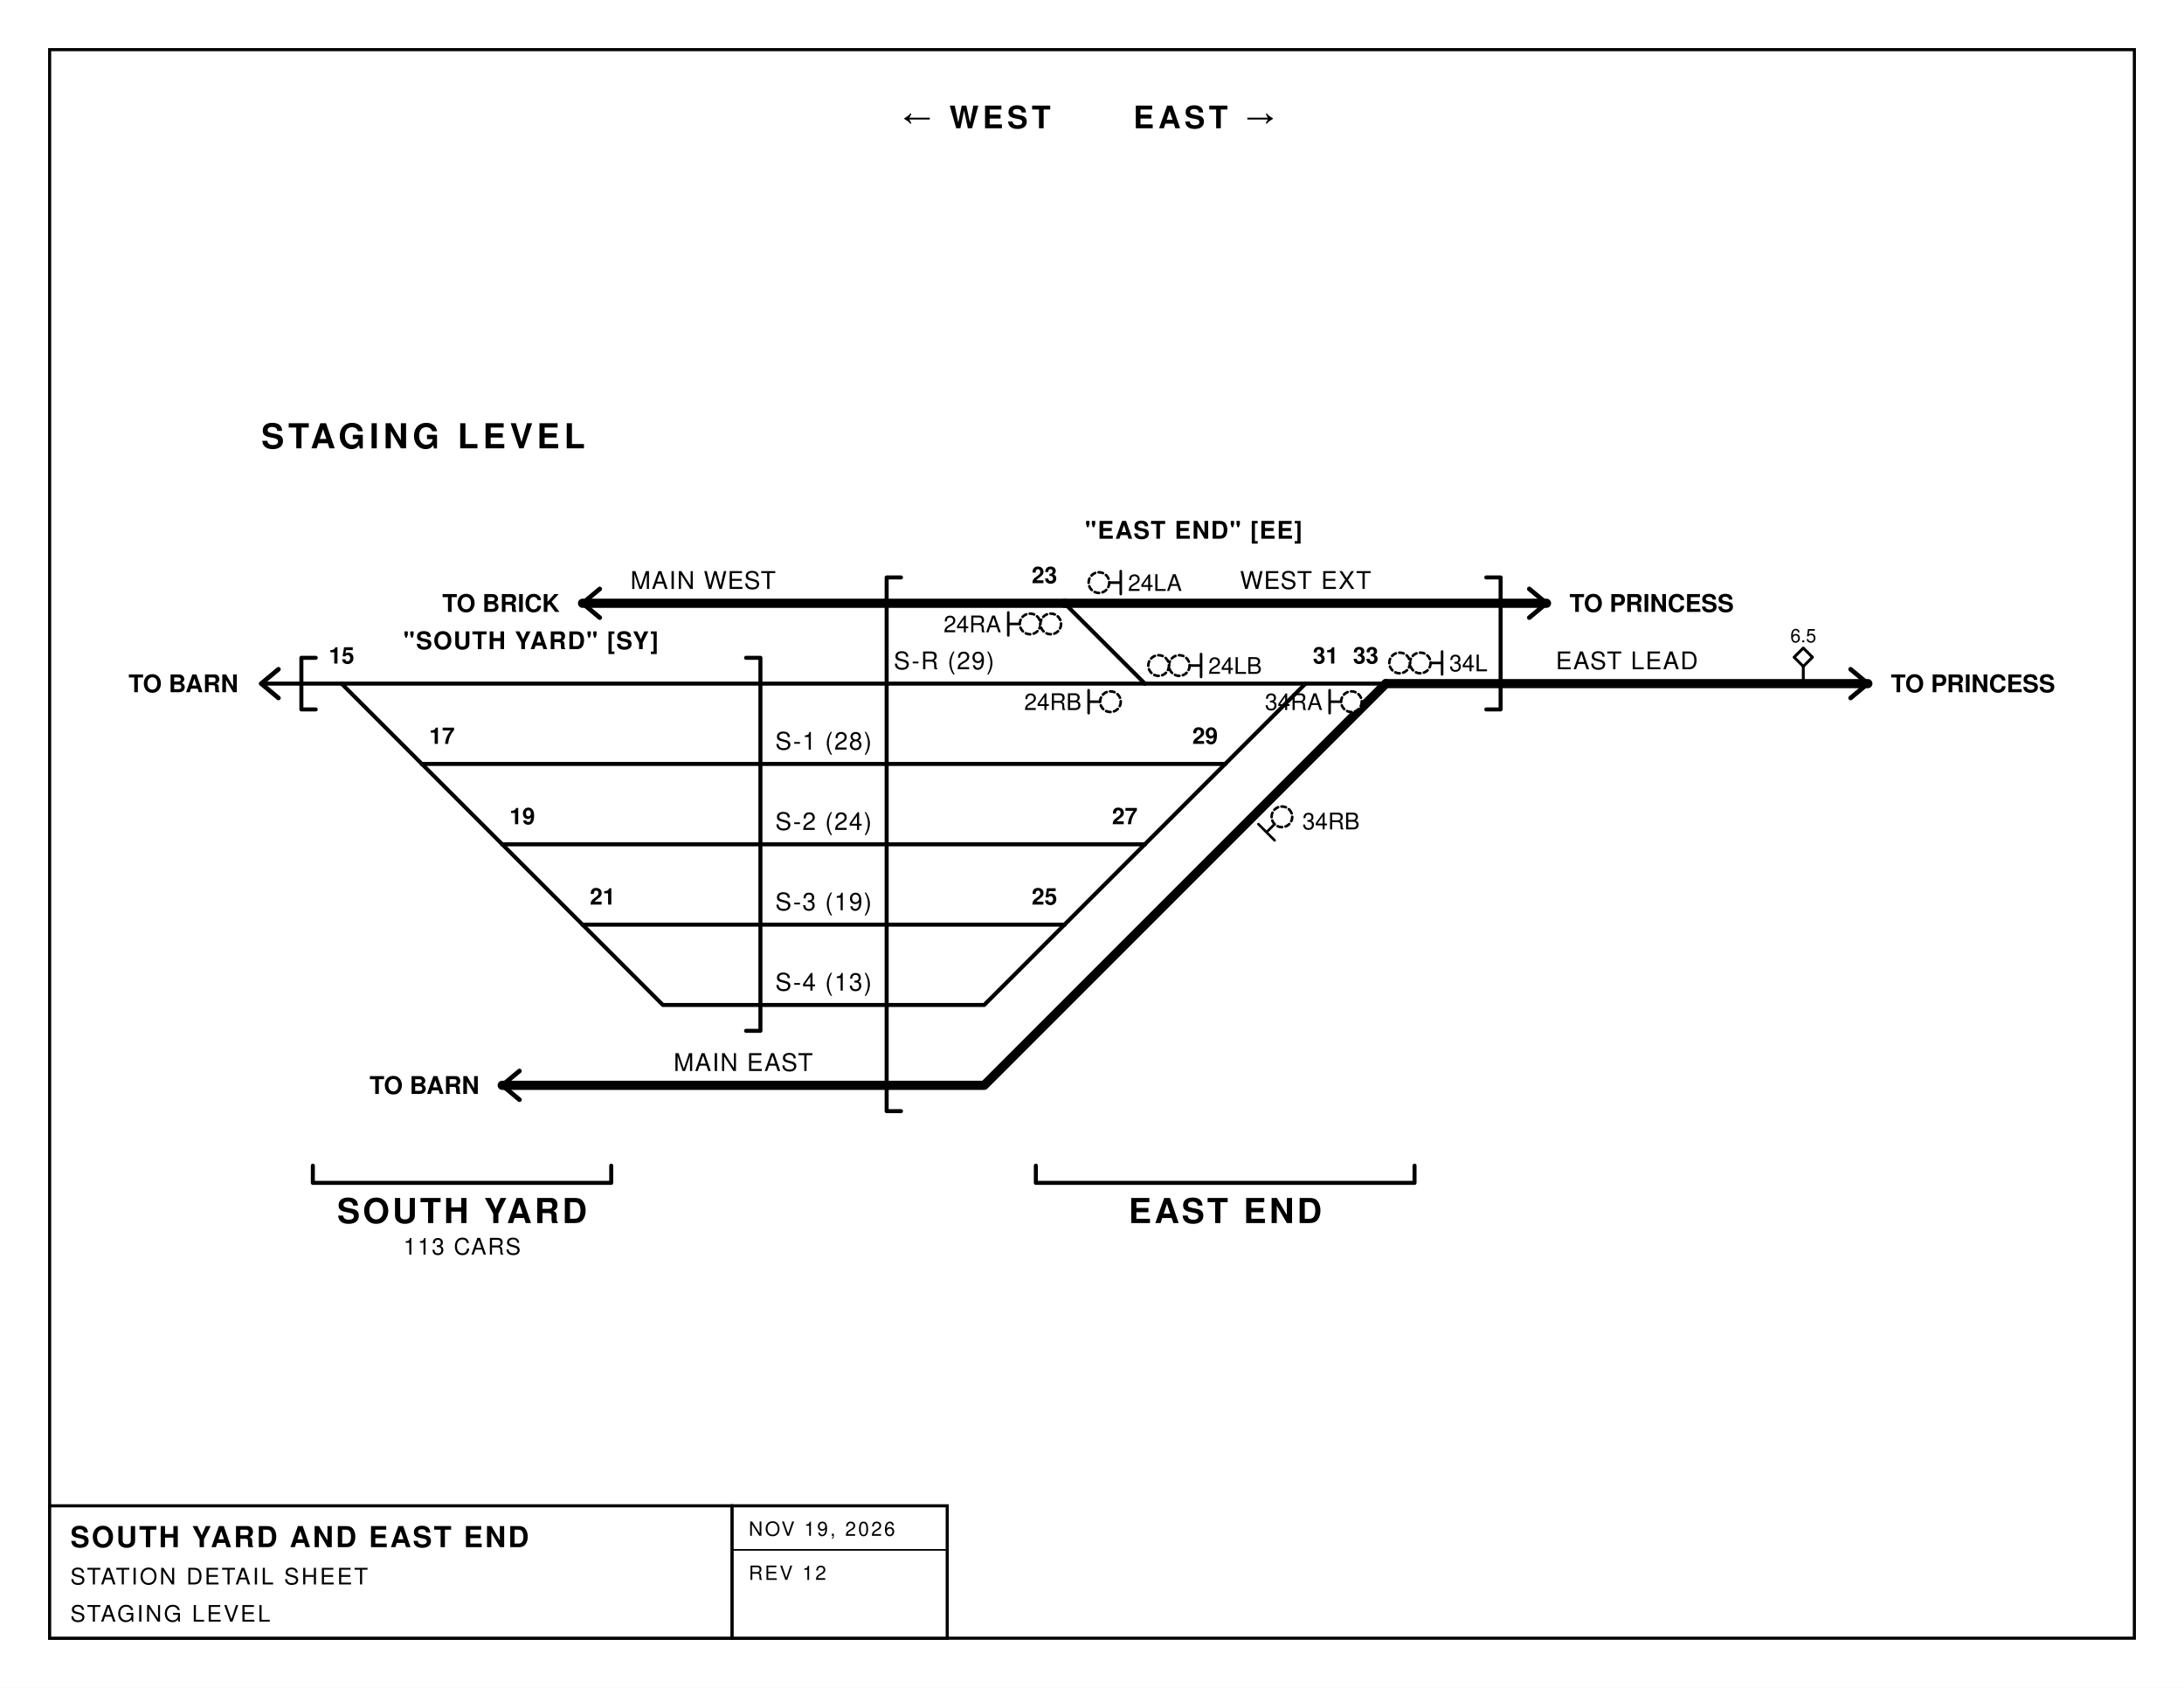
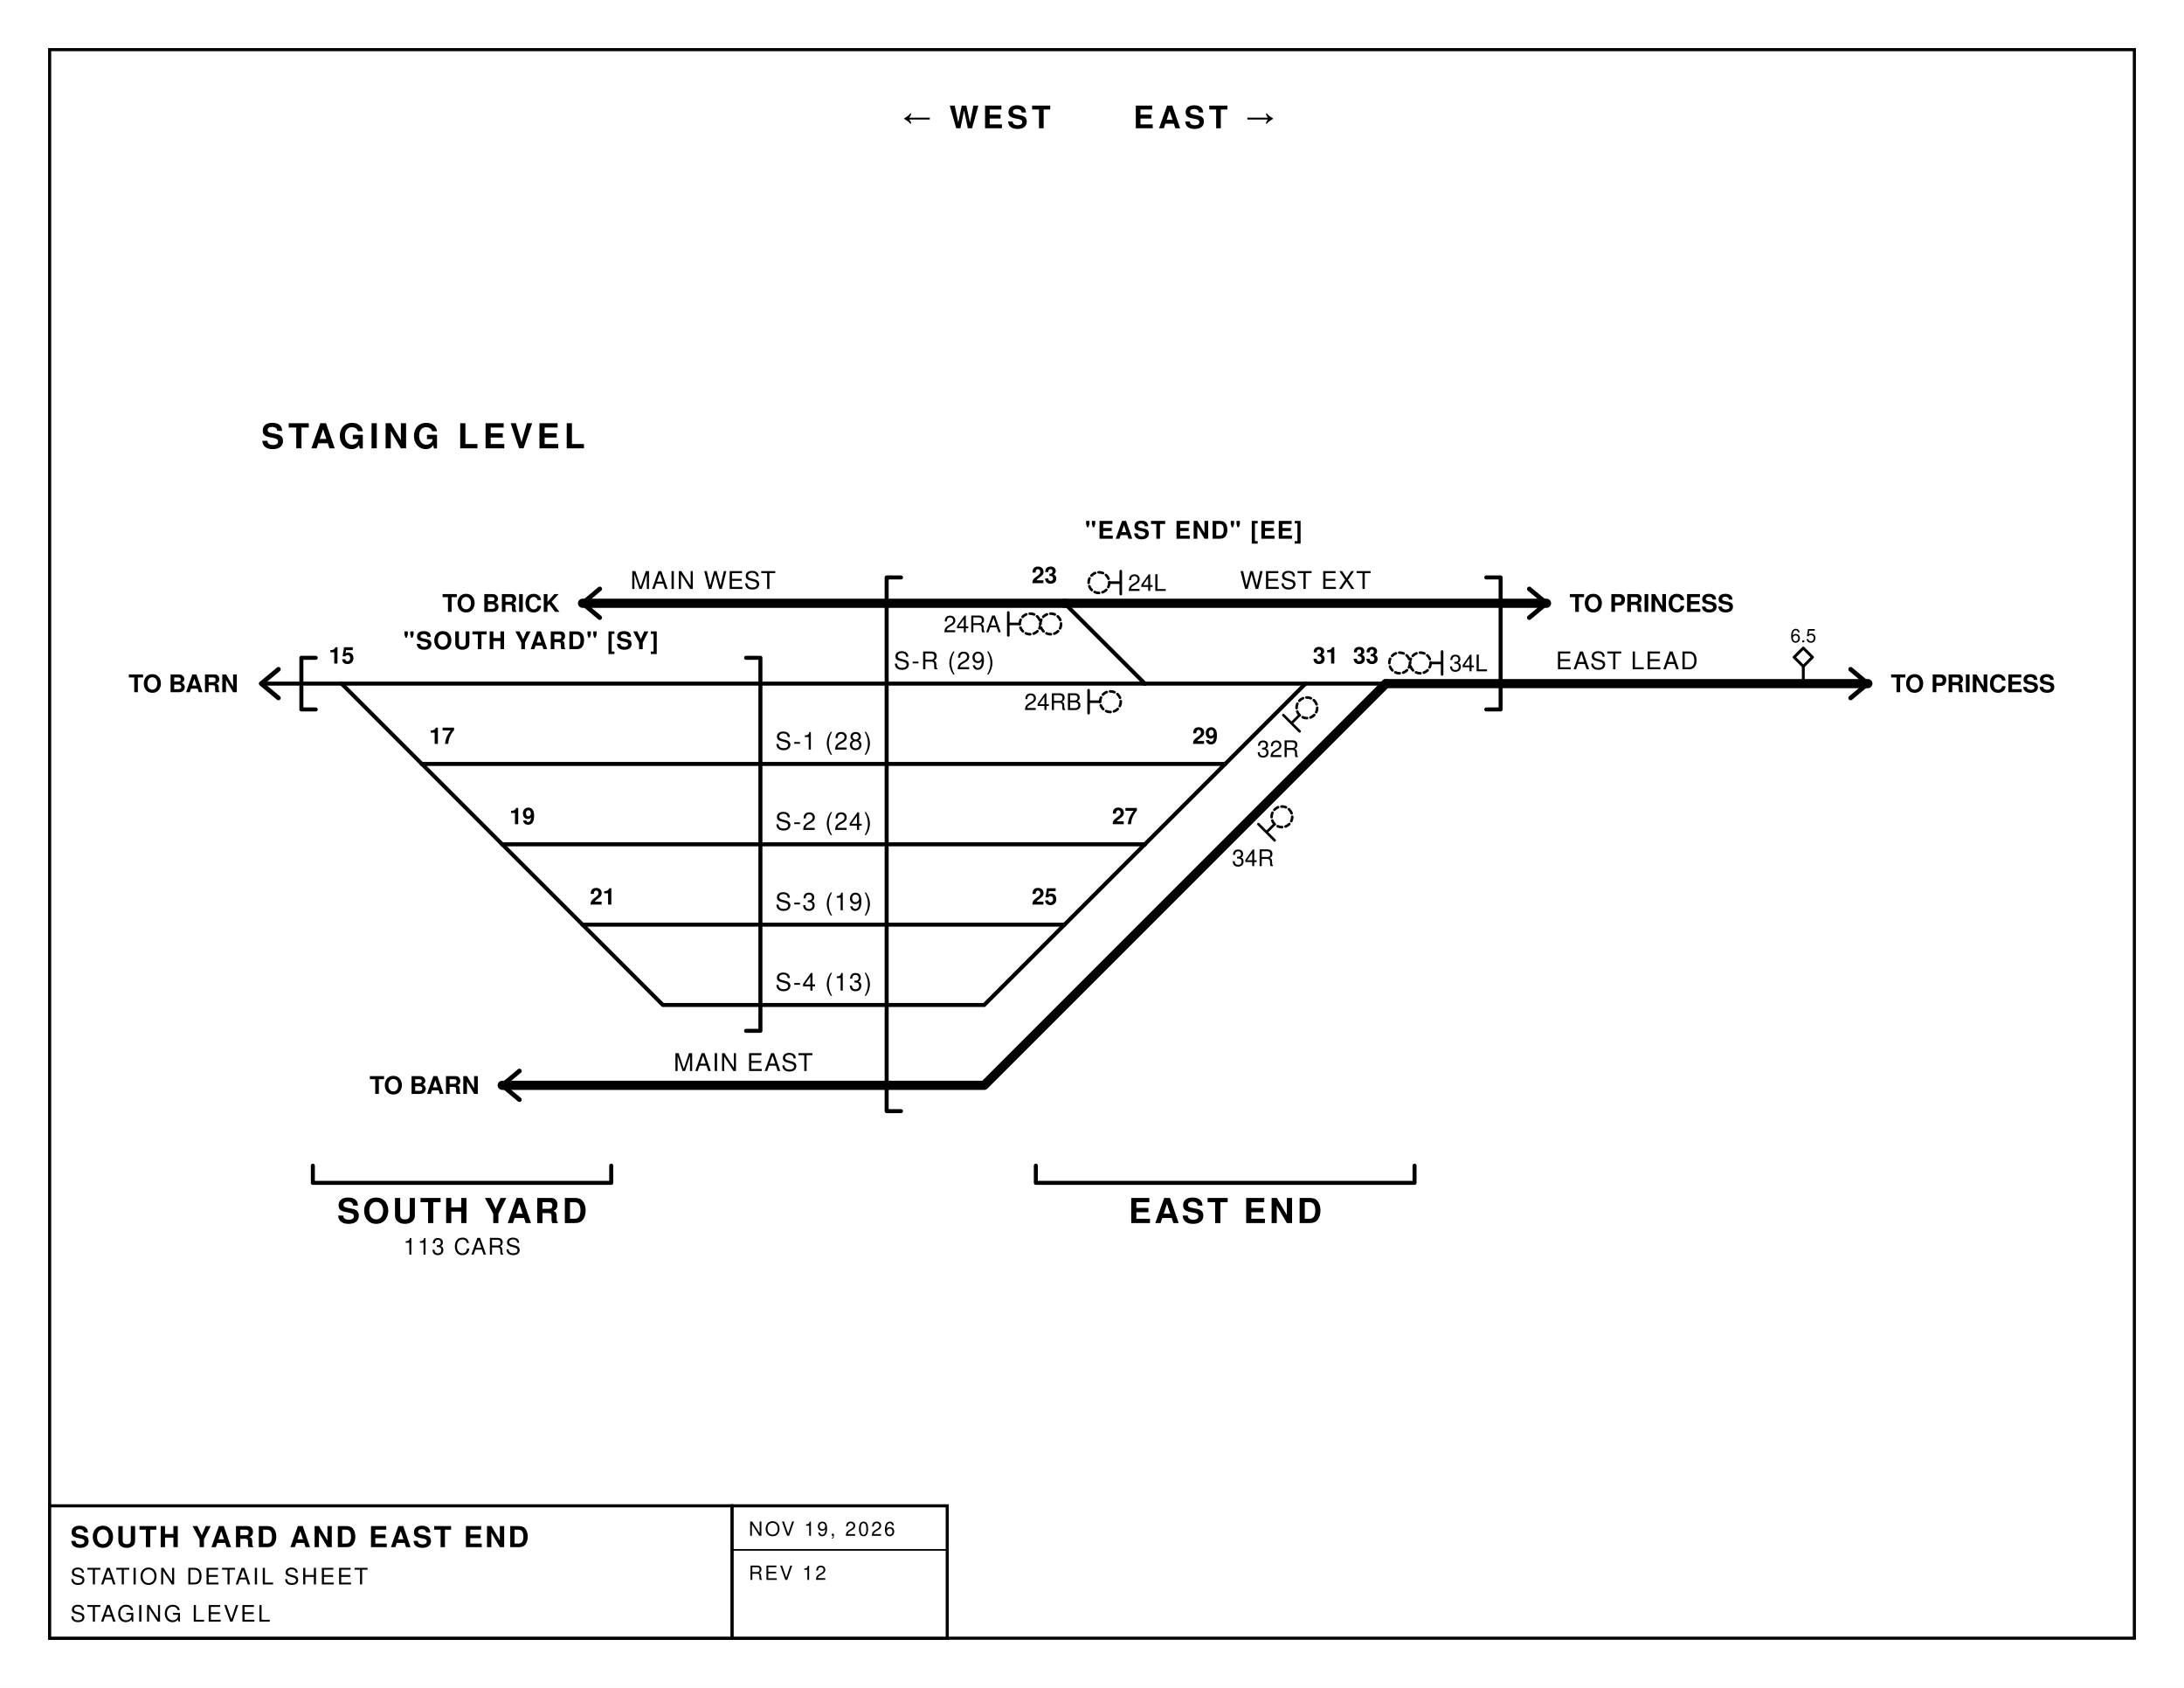
<svg xmlns="http://www.w3.org/2000/svg" viewBox="0 0 1056 816" width="1056" height="816" font-family="'Helvetica Neue',Helvetica,Arial,sans-serif">
  <rect width="1056" height="816" fill="#fff" />
  <rect x="24" y="24" width="1008" height="768" fill="none" stroke="#000" stroke-width="1.5" />
  <g transform="translate(126.3,211.2) scale(1.3872)" fill="none" stroke="#000" stroke-linecap="round" stroke-linejoin="round">
    <path d="M364.0,86.0 L392.0,86.0" stroke-width="1.4" />
    <path d="M308.0,86.0 L364.0,86.0" stroke-width="1.4" />
    <path d="M280.0,58.0 L448.0,58.0" stroke-width="3.2" />
    <path d="M280.0,58.0 L308.0,86.0" stroke-width="1.4" />
    <path d="M280.0,170.0 L308.0,142.0" stroke-width="1.4" />
    <path d="M336.0,114.0 L364.0,86.0" stroke-width="1.4" />
    <path d="M112.0,170.0 L140.0,198.0 L252.0,198.0 L280.0,170.0" stroke-width="1.4" />
    <path d="M112.0,170.0 L280.0,170.0" stroke-width="1.4" />
    <path d="M56.0,114.0 L84.0,142.0" stroke-width="1.4" />
    <path d="M56.0,114.0 L336.0,114.0" stroke-width="1.4" />
    <path d="M84.0,142.0 L112.0,170.0" stroke-width="1.4" />
    <path d="M308.0,142.0 L336.0,114.0" stroke-width="1.4" />
    <path d="M392.0,86.0 L560.0,86.0" stroke-width="3.2" />
    <path d="M84.0,142.0 L308.0,142.0" stroke-width="1.4" />
    <path d="M84.0,226.0 L252.0,226.0 L392.0,86.0" stroke-width="3.2" />
    <path d="M0.0,86.0 L28.0,86.0" stroke-width="1.4" />
    <path d="M28.0,86.0 L308.0,86.0" stroke-width="1.4" />
    <path d="M28.0,86.0 L56.0,114.0" stroke-width="1.4" />
    <path d="M112.0,58.0 L280.0,58.0" stroke-width="3.2" />
    <path d="M448.0,58.0 m-6,-5 l6,5 l-6,5" stroke-width="1.6" />
    <path d="M560.0,86.0 m-6,-5 l6,5 l-6,5" stroke-width="1.6" />
    <path d="M84.0,226.0 m6,-5 l-6,5 l6,5" stroke-width="1.6" />
    <path d="M0.0,86.0 m6,-5 l-6,5 l6,5" stroke-width="1.6" />
    <path d="M112.0,58.0 m6,-5 l-6,5 l6,5" stroke-width="1.6" />
    <path d="M18.0,254 L18.0,260 L122.0,260 L122.0,254" stroke-width="1.4" />
    <path d="M270.0,254 L270.0,260 L402.0,260 L402.0,254" stroke-width="1.4" />
    <path d="M299.6,46.8 L299.6,54.8 M299.6,50.8 L295.6,50.8" stroke-width="0.9" />
    <circle cx="292.0" cy="50.8" r="3.6" stroke-width="0.9" fill="#fff" stroke-dasharray="1.6 1.2" />
-     <path d="M327.6,75.7 L327.6,83.7 M327.6,79.7 L323.6,79.7" stroke-width="0.9" />
-     <circle cx="320.0" cy="79.7" r="3.6" stroke-width="0.9" fill="#fff" stroke-dasharray="1.6 1.2" />
-     <circle cx="312.8" cy="79.7" r="3.6" stroke-width="0.9" fill="#fff" stroke-dasharray="1.6 1.2" />
    <path d="M260.4,61.2 L260.4,69.2 M260.4,65.2 L264.4,65.2" stroke-width="0.9" />
    <circle cx="268.0" cy="65.2" r="3.6" stroke-width="0.9" fill="#fff" stroke-dasharray="1.6 1.2" />
    <circle cx="275.2" cy="65.2" r="3.6" stroke-width="0.9" fill="#fff" stroke-dasharray="1.6 1.2" />
    <path d="M288.4,88.3 L288.4,96.3 M288.4,92.3 L292.4,92.3" stroke-width="0.9" />
    <circle cx="296.0" cy="92.3" r="3.6" stroke-width="0.9" fill="#fff" stroke-dasharray="1.6 1.2" />
+     <g transform="translate(359.1,99.8) rotate(-45.0)">
+       <path d="M0,-4.0 L0,4.0 M0,0 L4.0,0" stroke-width="0.9" />
+       <circle cx="7.6" cy="0" r="3.6" stroke-width="0.9" fill="#fff" stroke-dasharray="1.6 1.2" />
+     </g>
    <path d="M411.6,74.8 L411.6,82.8 M411.6,78.8 L407.6,78.8" stroke-width="0.9" />
    <circle cx="404.0" cy="78.8" r="3.6" stroke-width="0.9" fill="#fff" stroke-dasharray="1.6 1.2" />
    <circle cx="396.8" cy="78.8" r="3.6" stroke-width="0.9" fill="#fff" stroke-dasharray="1.6 1.2" />
-     <path d="M372.4,88.3 L372.4,96.3 M372.4,92.3 L376.4,92.3" stroke-width="0.9" />
-     <circle cx="380.0" cy="92.3" r="3.6" stroke-width="0.9" fill="#fff" stroke-dasharray="1.6 1.2" />
    <g transform="translate(350.4,137.8) rotate(-45.0)">
      <path d="M0,-4.0 L0,4.0 M0,0 L4.0,0" stroke-width="0.9" />
      <circle cx="7.6" cy="0" r="3.6" stroke-width="0.9" fill="#fff" stroke-dasharray="1.6 1.2" />
    </g>
    <path d="M19.0,77.0 L14.0,77.0 L14.0,95.0 L19.0,95.0" stroke-width="1.4" />
    <path d="M169.0,77.0 L174.0,77.0 L174.0,207.0 L169.0,207.0" stroke-width="1.4" />
    <path d="M223.0,49.0 L218.0,49.0 L218.0,235.0 L223.0,235.0" stroke-width="1.4" />
    <path d="M427.0,49.0 L432.0,49.0 L432.0,95.0 L427.0,95.0" stroke-width="1.4" />
    <path d="M537.5,86.0 L537.5,80.0" stroke-width="1" />
    <path d="M537.5,73.6 L540.7,76.8 L537.5,80.0 L534.3,76.8 Z" stroke-width="1" fill="#fff" />
    <text x="0.0" y="4.0" font-size="12" text-anchor="start" font-weight="bold" fill="#000" stroke="none" letter-spacing="1.5">STAGING LEVEL</text>
    <text x="456.0" y="61.0" font-size="8.5" text-anchor="start" font-weight="bold" fill="#000" stroke="none">TO PRINCESS</text>
    <text x="568.0" y="89.0" font-size="8.5" text-anchor="start" font-weight="bold" fill="#000" stroke="none">TO PRINCESS</text>
    <text x="76.0" y="229.0" font-size="8.5" text-anchor="end" font-weight="bold" fill="#000" stroke="none">TO BARN</text>
    <text x="-8.0" y="89.0" font-size="8.5" text-anchor="end" font-weight="bold" fill="#000" stroke="none">TO BARN</text>
    <text x="104.0" y="61.0" font-size="8.5" text-anchor="end" font-weight="bold" fill="#000" stroke="none">TO BRICK</text>
    <text x="70.0" y="274.0" font-size="12" text-anchor="middle" font-weight="bold" fill="#000" stroke="none" letter-spacing="1">SOUTH YARD</text>
    <text x="70.0" y="285.0" font-size="8" text-anchor="middle" font-weight="normal" fill="#000" stroke="none" letter-spacing="0.5">113 CARS</text>
    <text x="336.0" y="274.0" font-size="12" text-anchor="middle" font-weight="bold" fill="#000" stroke="none" letter-spacing="1">EAST END</text>
-     <text x="369.9" y="95.2" font-size="8" text-anchor="end" font-weight="normal" fill="#000" stroke="none">34RA</text>
    <text x="196.0" y="193.0" font-size="8.5" text-anchor="middle" font-weight="normal" fill="#000" stroke="none" letter-spacing="0.4">S-4 (13)</text>
-     <text x="330.1" y="82.6" font-size="8" text-anchor="start" font-weight="normal" fill="#000" stroke="none">24LB</text>
    <text x="257.9" y="68.1" font-size="8" text-anchor="end" font-weight="normal" fill="#000" stroke="none">24RA</text>
-     <text x="362.9" y="136.8" font-size="8" text-anchor="start" font-weight="normal" fill="#000" stroke="none">34RB</text>
+     <text x="354.4" y="111.6" font-size="8" text-anchor="middle" font-weight="normal" fill="#000" stroke="none">32R</text>
    <text x="154.0" y="53.0" font-size="8.5" text-anchor="middle" font-weight="normal" fill="#000" stroke="none" letter-spacing="0.4">MAIN WEST</text>
-     <text x="302.1" y="53.7" font-size="8" text-anchor="start" font-weight="normal" fill="#000" stroke="none">24LA</text>
+     <text x="302.1" y="53.7" font-size="8" text-anchor="start" font-weight="normal" fill="#000" stroke="none">24L</text>
    <text x="285.9" y="95.2" font-size="8" text-anchor="end" font-weight="normal" fill="#000" stroke="none">24RB</text>
    <text x="414.1" y="81.7" font-size="8" text-anchor="start" font-weight="normal" fill="#000" stroke="none">34L</text>
    <text x="329.0" y="107.0" font-size="8" text-anchor="middle" font-weight="bold" fill="#000" stroke="none">29</text>
    <text x="364.0" y="53.0" font-size="8.5" text-anchor="middle" font-weight="normal" fill="#000" stroke="none" letter-spacing="0.4">WEST EXT</text>
    <text x="476.0" y="81.0" font-size="8.5" text-anchor="middle" font-weight="normal" fill="#000" stroke="none" letter-spacing="0.4">EAST LEAD</text>
    <text x="168.0" y="221.0" font-size="8.5" text-anchor="middle" font-weight="normal" fill="#000" stroke="none" letter-spacing="0.4">MAIN EAST</text>
    <text x="273.0" y="163.0" font-size="8" text-anchor="middle" font-weight="bold" fill="#000" stroke="none">25</text>
    <text x="301.0" y="135.0" font-size="8" text-anchor="middle" font-weight="bold" fill="#000" stroke="none">27</text>
    <text x="94.0" y="74.0" font-size="8.5" text-anchor="middle" font-weight="bold" fill="#000" stroke="none" letter-spacing="0.4">"SOUTH YARD" [SY]</text>
    <text x="238.0" y="81.0" font-size="8.5" text-anchor="middle" font-weight="normal" fill="#000" stroke="none" letter-spacing="0.4">S-R (29)</text>
    <text x="537.5" y="71.6" font-size="6.5" text-anchor="middle" font-weight="normal" fill="#000" stroke="none">6.5</text>
+     <text x="345.7" y="149.6" font-size="8" text-anchor="middle" font-weight="normal" fill="#000" stroke="none">34R</text>
    <text x="196.0" y="165.0" font-size="8.5" text-anchor="middle" font-weight="normal" fill="#000" stroke="none" letter-spacing="0.4">S-3 (19)</text>
    <text x="371.0" y="79.0" font-size="8" text-anchor="middle" font-weight="bold" fill="#000" stroke="none">31</text>
    <text x="385.0" y="79.0" font-size="8" text-anchor="middle" font-weight="bold" fill="#000" stroke="none">33</text>
    <text x="325.0" y="35.5" font-size="8.5" text-anchor="middle" font-weight="bold" fill="#000" stroke="none" letter-spacing="0.4">"EAST END" [EE]</text>
    <text x="273.0" y="51.0" font-size="8" text-anchor="middle" font-weight="bold" fill="#000" stroke="none">23</text>
    <text x="63.0" y="107.0" font-size="8" text-anchor="middle" font-weight="bold" fill="#000" stroke="none">17</text>
    <text x="119.0" y="163.0" font-size="8" text-anchor="middle" font-weight="bold" fill="#000" stroke="none">21</text>
    <text x="91.0" y="135.0" font-size="8" text-anchor="middle" font-weight="bold" fill="#000" stroke="none">19</text>
    <text x="28.0" y="79.0" font-size="8" text-anchor="middle" font-weight="bold" fill="#000" stroke="none">15</text>
    <text x="196.0" y="109.0" font-size="8.5" text-anchor="middle" font-weight="normal" fill="#000" stroke="none" letter-spacing="0.4">S-1 (28)</text>
    <text x="196.0" y="137.0" font-size="8.5" text-anchor="middle" font-weight="normal" fill="#000" stroke="none" letter-spacing="0.4">S-2 (24)</text>
  </g>
  <text x="508.0" y="62" font-size="15" text-anchor="end" font-weight="bold" letter-spacing="2">← WEST</text>
  <text x="548.0" y="62" font-size="15" text-anchor="start" font-weight="bold" letter-spacing="2">EAST →</text>
  <rect x="24" y="728" width="330" height="64" fill="#fff" stroke="#000" stroke-width="1.5" />
  <text x="34" y="748" font-size="14" font-weight="bold" letter-spacing="1">SOUTH YARD AND EAST END</text>
  <text x="34" y="766" font-size="11" font-weight="normal" letter-spacing="1">STATION DETAIL SHEET</text>
  <text x="34" y="784" font-size="11" font-weight="normal" letter-spacing="1">STAGING LEVEL</text>
  <rect x="354" y="728" width="104" height="64" fill="#fff" stroke="#000" stroke-width="1.5" />
  <text x="362" y="742.5" font-size="9.5" letter-spacing="1">NOV 19, 2026</text>
  <path d="M354,749.3 L458,749.3" stroke="#000" stroke-width="0.8" />
  <text x="362" y="763.8" font-size="9.5" letter-spacing="1">REV 12</text>
</svg>
